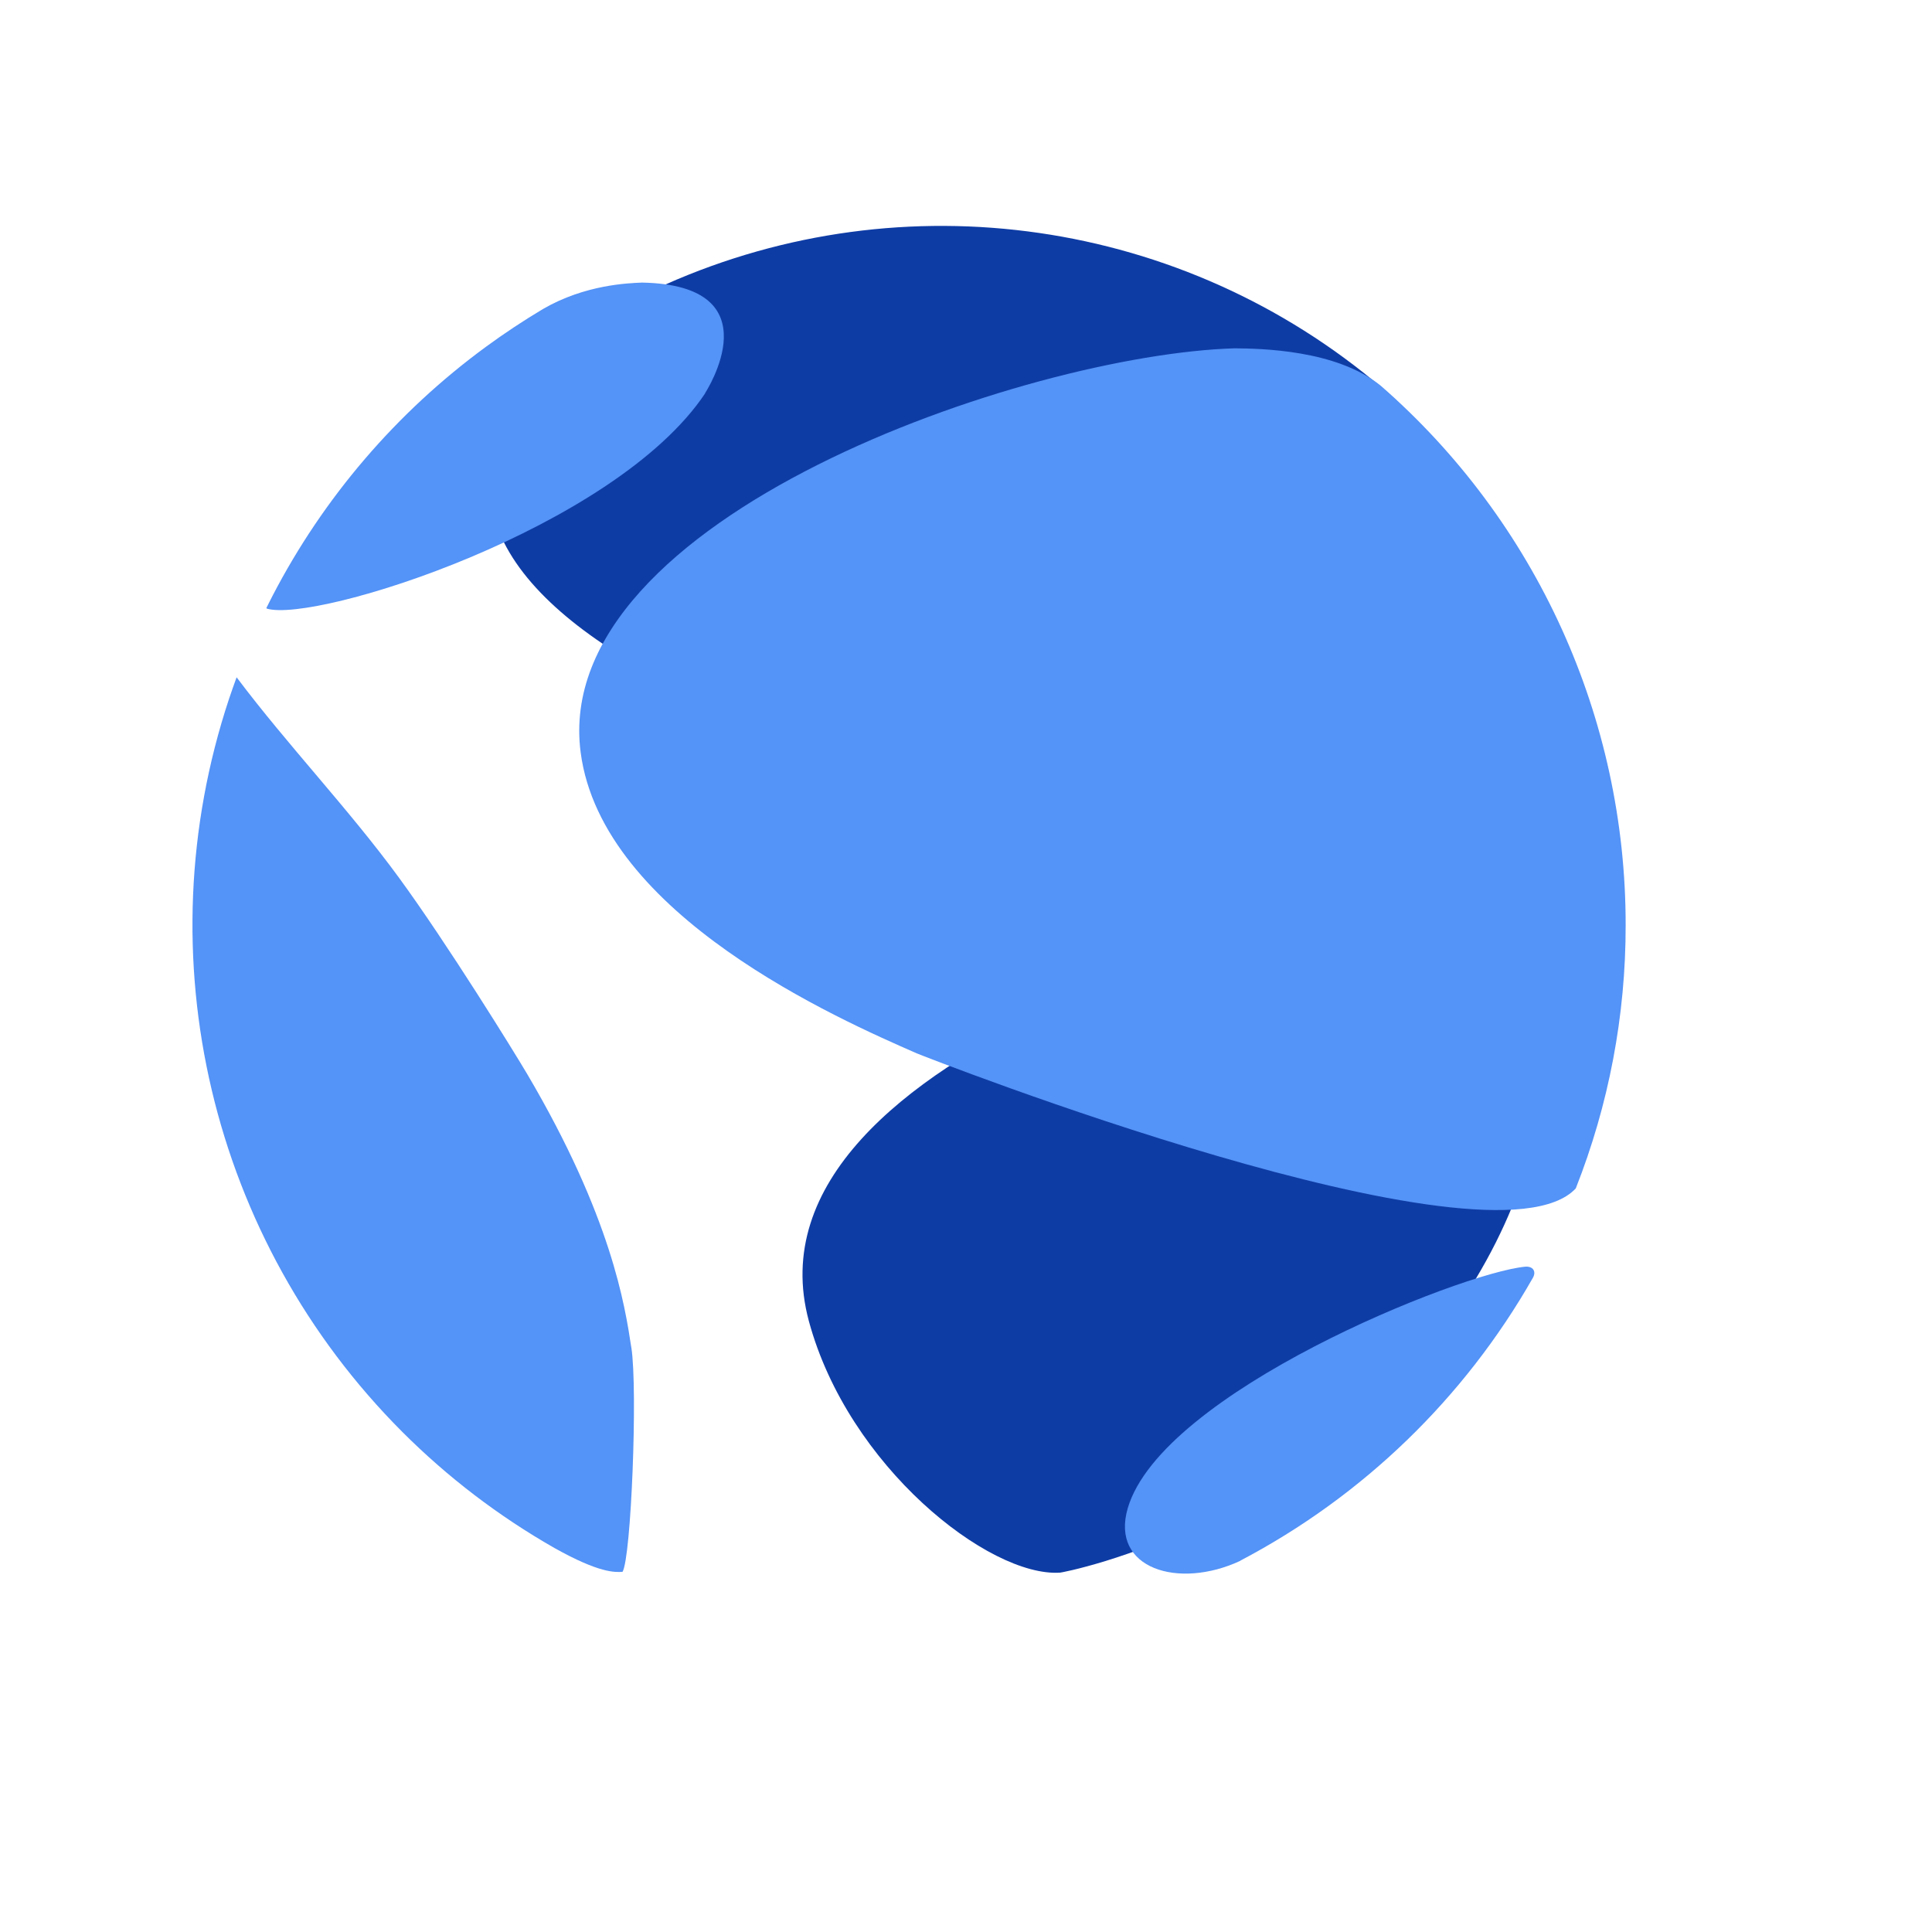
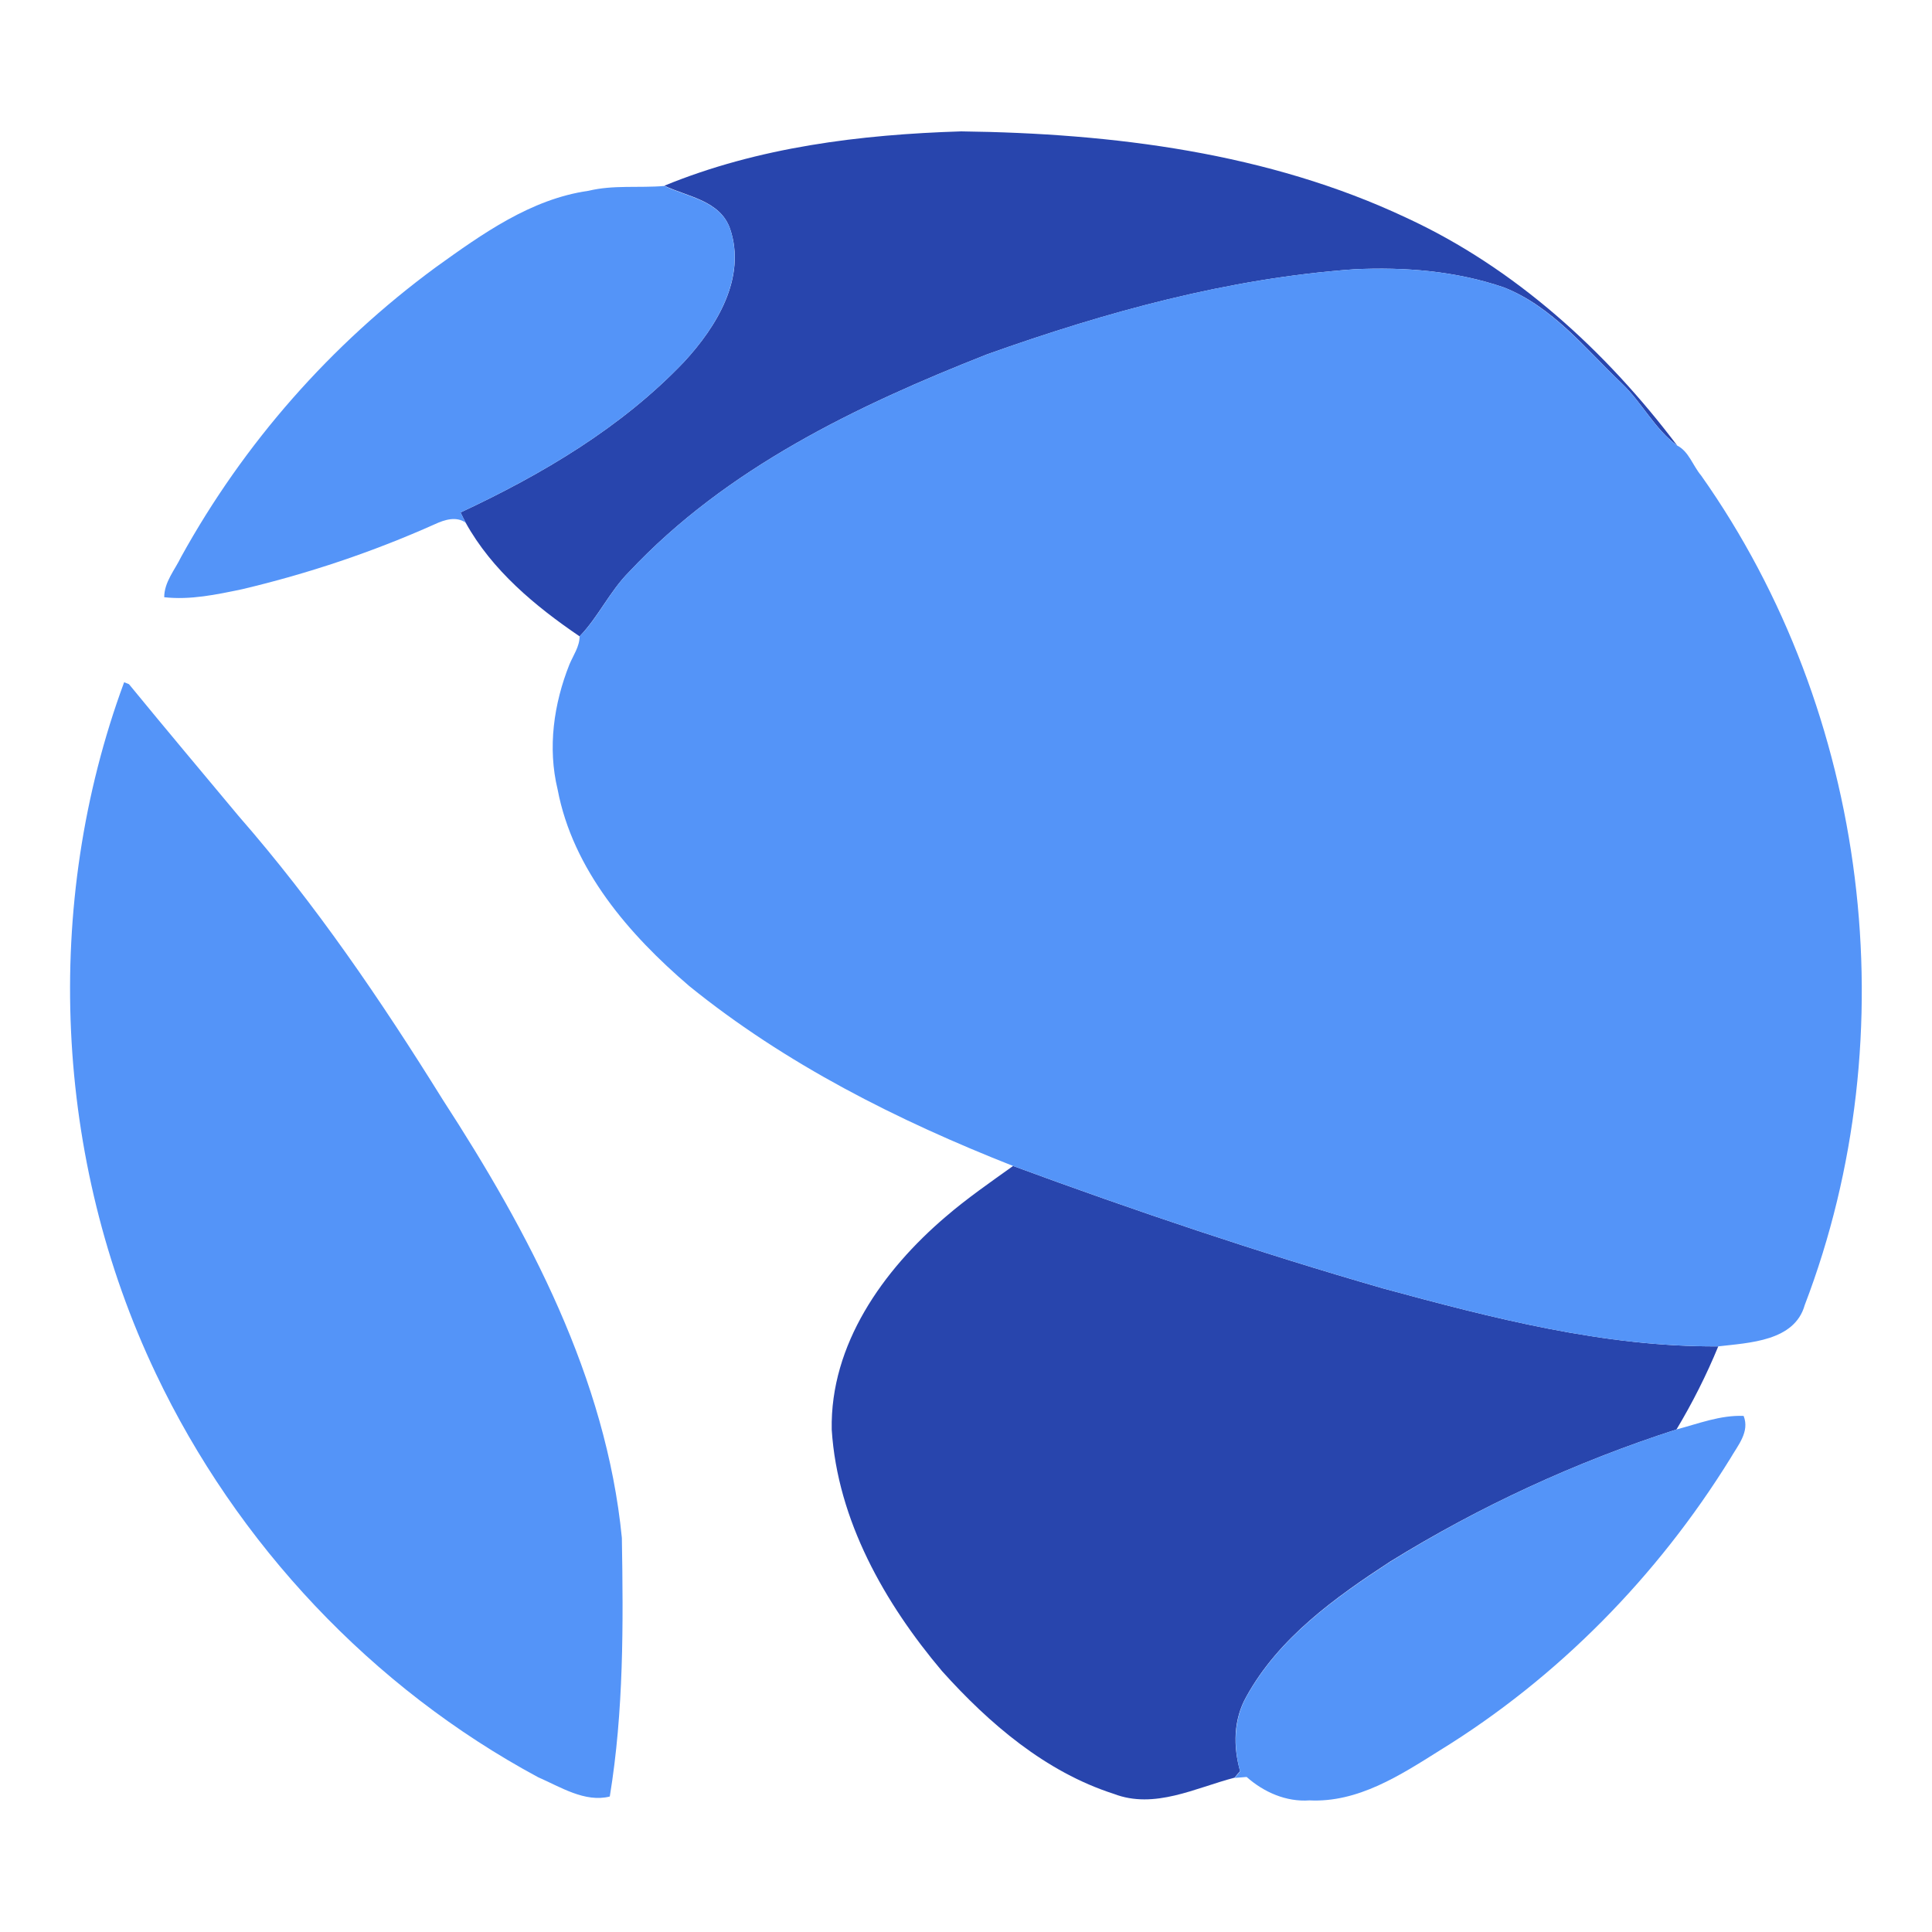
- <svg xmlns="http://www.w3.org/2000/svg" viewBox="0 0 600 600">
+ <svg xmlns="http://www.w3.org/2000/svg" viewBox="186 43 800 800">
  <defs>
    <style>
-       .terra-dark { fill: #0e3ca5; }
-       .terra-light { fill: #5493f7; }
+       .terra-dark { fill: #2845ad; }
+       .terra-light { fill: #5494f8; }
    </style>
  </defs>
-   <path class="terra-dark" d="M251.2,410.28c12.19,45.11,55.94,79.54,78,78.12.77,0,83.8-15.53,129.25-91.47,35.37-59.1,23.33-116.16-24.78-117.4C416.4,280.79,228,324.33,251.2,410.28" />
-   <path class="terra-dark" d="M429.23,120.51l-.05,0,.07,0A211.16,211.16,0,0,0,206.72,88.32a125.88,125.88,0,0,0-13.38,6.55c-3,1.58-5.93,3.15-8.8,4.86l.7.22A96.38,96.38,0,0,0,163,121c-60.6,80.07,142.52,138.26,251.11,138.45C464,295.35,478.05,158.52,429.23,120.51Z" />
-   <path class="terra-light" d="M219,122.14C191.07,164.08,98.11,193.63,82.83,189l-.1-.2c.62-1.26,1.26-2.52,1.91-3.77a223.54,223.54,0,0,1,66.27-77.33q8.58-6.28,17.76-11.76c13-7.53,26.35-8,30.73-8.18,41.4.79,19.78,34,19.56,34.35" />
-   <path class="terra-light" d="M196.08,418.53c2,13.18-.06,65.23-2.75,69.62-2.32.14-7.16.44-21.17-7.42a223,223,0,0,1-47.18-36A222.8,222.8,0,0,1,71.14,217q1.13-3.36,2.34-6.66h0c16.05,21.34,34.61,40.64,50.39,62.19,15,20.52,35.71,54,39.91,61.12,26.13,44.37,30.29,71.75,32.29,84.9" />
-   <path class="terra-light" d="M504.86,287.33a221.94,221.94,0,0,1-15.49,81.74c-26.2,28.17-202.93-41.18-204.66-41.94-24.18-10.59-97.75-42.82-104.38-93.45-9.55-72.83,138.21-123.58,203.15-125.51,7.78.09,31.48.37,45.29,11.59a222,222,0,0,1,76.09,167.57" />
-   <path class="terra-light" d="M385.23,484.71c-19.26,9-40.47,2.44-35-16.32,10.58-36,103-73,123.36-75,2.51-.24,3.58,1.47,2.47,3.43a224.86,224.86,0,0,1-90.87,87.86" />
+   <path class="terra-dark" d="M461.1,119.9c38.9-16,81.2-21.2,122.9-22.5c62.8,0.8,127.1,8.8,184.4,35.8c45,20.8,82.5,55.1,112.1,94.3c-9.3-6.8-14.6-17.8-22.9-25.7c-15.2-14.5-28.8-31.9-48.9-39.8c-19.8-6.8-41.1-8.5-61.9-7.5c-52.1,3.7-102.9,17.7-152,35.2c-53.9,21.2-108.1,47.2-148.3,90.1c-8,8-12.7,18.6-20.5,26.7c-18.4-12.5-36.3-27.4-47.2-47.1c-0.5-1-1.6-3.1-2.1-4.2c33.8-15.8,66.7-35.2,92.6-62.4c13.4-14.5,25.9-34.8,19-55.1C484.2,126,470.8,124.5,461.1,119.9 M605.5,525.8c50.5,18.6,101.5,35.8,153.2,50.7c45.3,12.3,91.6,24.3,138.8,24c-4.9,11.9-10.7,23.4-17.3,34.4c-41.6,13.4-81.5,31.8-118.7,54.8c-22.8,14.9-46,31.5-59.4,55.8c-5.4,9.5-5.5,20.7-2.6,30.9c-0.6,0.7-1.8,2-2.3,2.7c-16.2,4.2-33.1,13.2-50,6.7c-28.3-9.1-51.6-29.1-71.1-50.8c-23.8-28.2-43.3-62.5-45.7-100c-0.7-35.3,21.3-66.1,47.1-88.1C586.3,539.3,596,532.6,605.5,525.8L605.5,525.8z" />
+   <path class="terra-light" d="M429.7,122c10.3-2.5,20.9-1.1,31.4-2c9.7,4.6,23.1,6.1,27.2,17.7c6.8,20.3-5.6,40.6-19,55.1c-25.9,27.2-58.8,46.6-92.6,62.4c0.5,1,1.5,3.1,2.1,4.2c-3.9-2.7-8.7-1.2-12.6,0.6c-25.7,11.5-52.5,20.5-80,27c-10.6,2.2-21.3,4.5-32.2,3.3c0-6.3,4.4-11.3,7-16.7c26-47.1,62-88,105.4-119.9C385.6,139.9,405.8,125.4,429.7,122 M594.8,189.7c49-17.5,99.8-31.5,152-35.2c20.8-1,42.1,0.7,61.9,7.5c20.1,8,33.7,25.4,48.9,39.8c8.3,7.9,13.6,19,22.9,25.7c4.8,2.4,6.5,8.4,9.9,12.4c69.4,98.2,85.9,231.2,42.9,343.5c-4.2,15-23,15.6-35.8,17.1c-47.3,0.3-93.5-11.7-138.8-24C707,561.6,656,544.4,605.5,525.8c-47.7-18.8-94.1-42.1-134.1-74.5c-25-21.4-48.2-48.2-54.5-81.4c-4.2-17.3-1.6-35.5,4.9-51.8c1.6-3.8,4.2-7.4,4.2-11.6c7.9-8.1,12.5-18.7,20.5-26.7C486.7,236.9,540.9,210.9,594.8,189.7 M237.4,325.5l2,0.8c15,18.3,30.3,36.5,45.4,54.6c31.8,36.4,59,76.4,84.5,117.4c35.7,55,67.7,115.3,74.2,181.5c0.6,35.7,0.8,71.7-5,107.1c-10.3,2.6-20.5-4-29.7-8c-68.7-37-124.8-96.6-158.3-167.2C208.4,523.2,203.4,417.6,237.4,325.5 M880.2,634.9c9.1-2.4,18.2-6,27.8-5.6c2.6,6.6-2.4,12.2-5.5,17.6c-30.2,48.8-71.4,90.8-120.3,120.9c-16.4,10.3-33.9,21.7-54,20.7c-9.6,0.7-18.9-3.4-26-9.7c-1.2,0.1-3.8,0.3-5,0.4c0.6-0.7,1.8-2,2.3-2.7c-2.8-10.2-2.7-21.5,2.6-30.9c13.4-24.3,36.6-40.9,59.4-55.8C798.7,666.7,838.6,648.3,880.2,634.9z" />
</svg>
